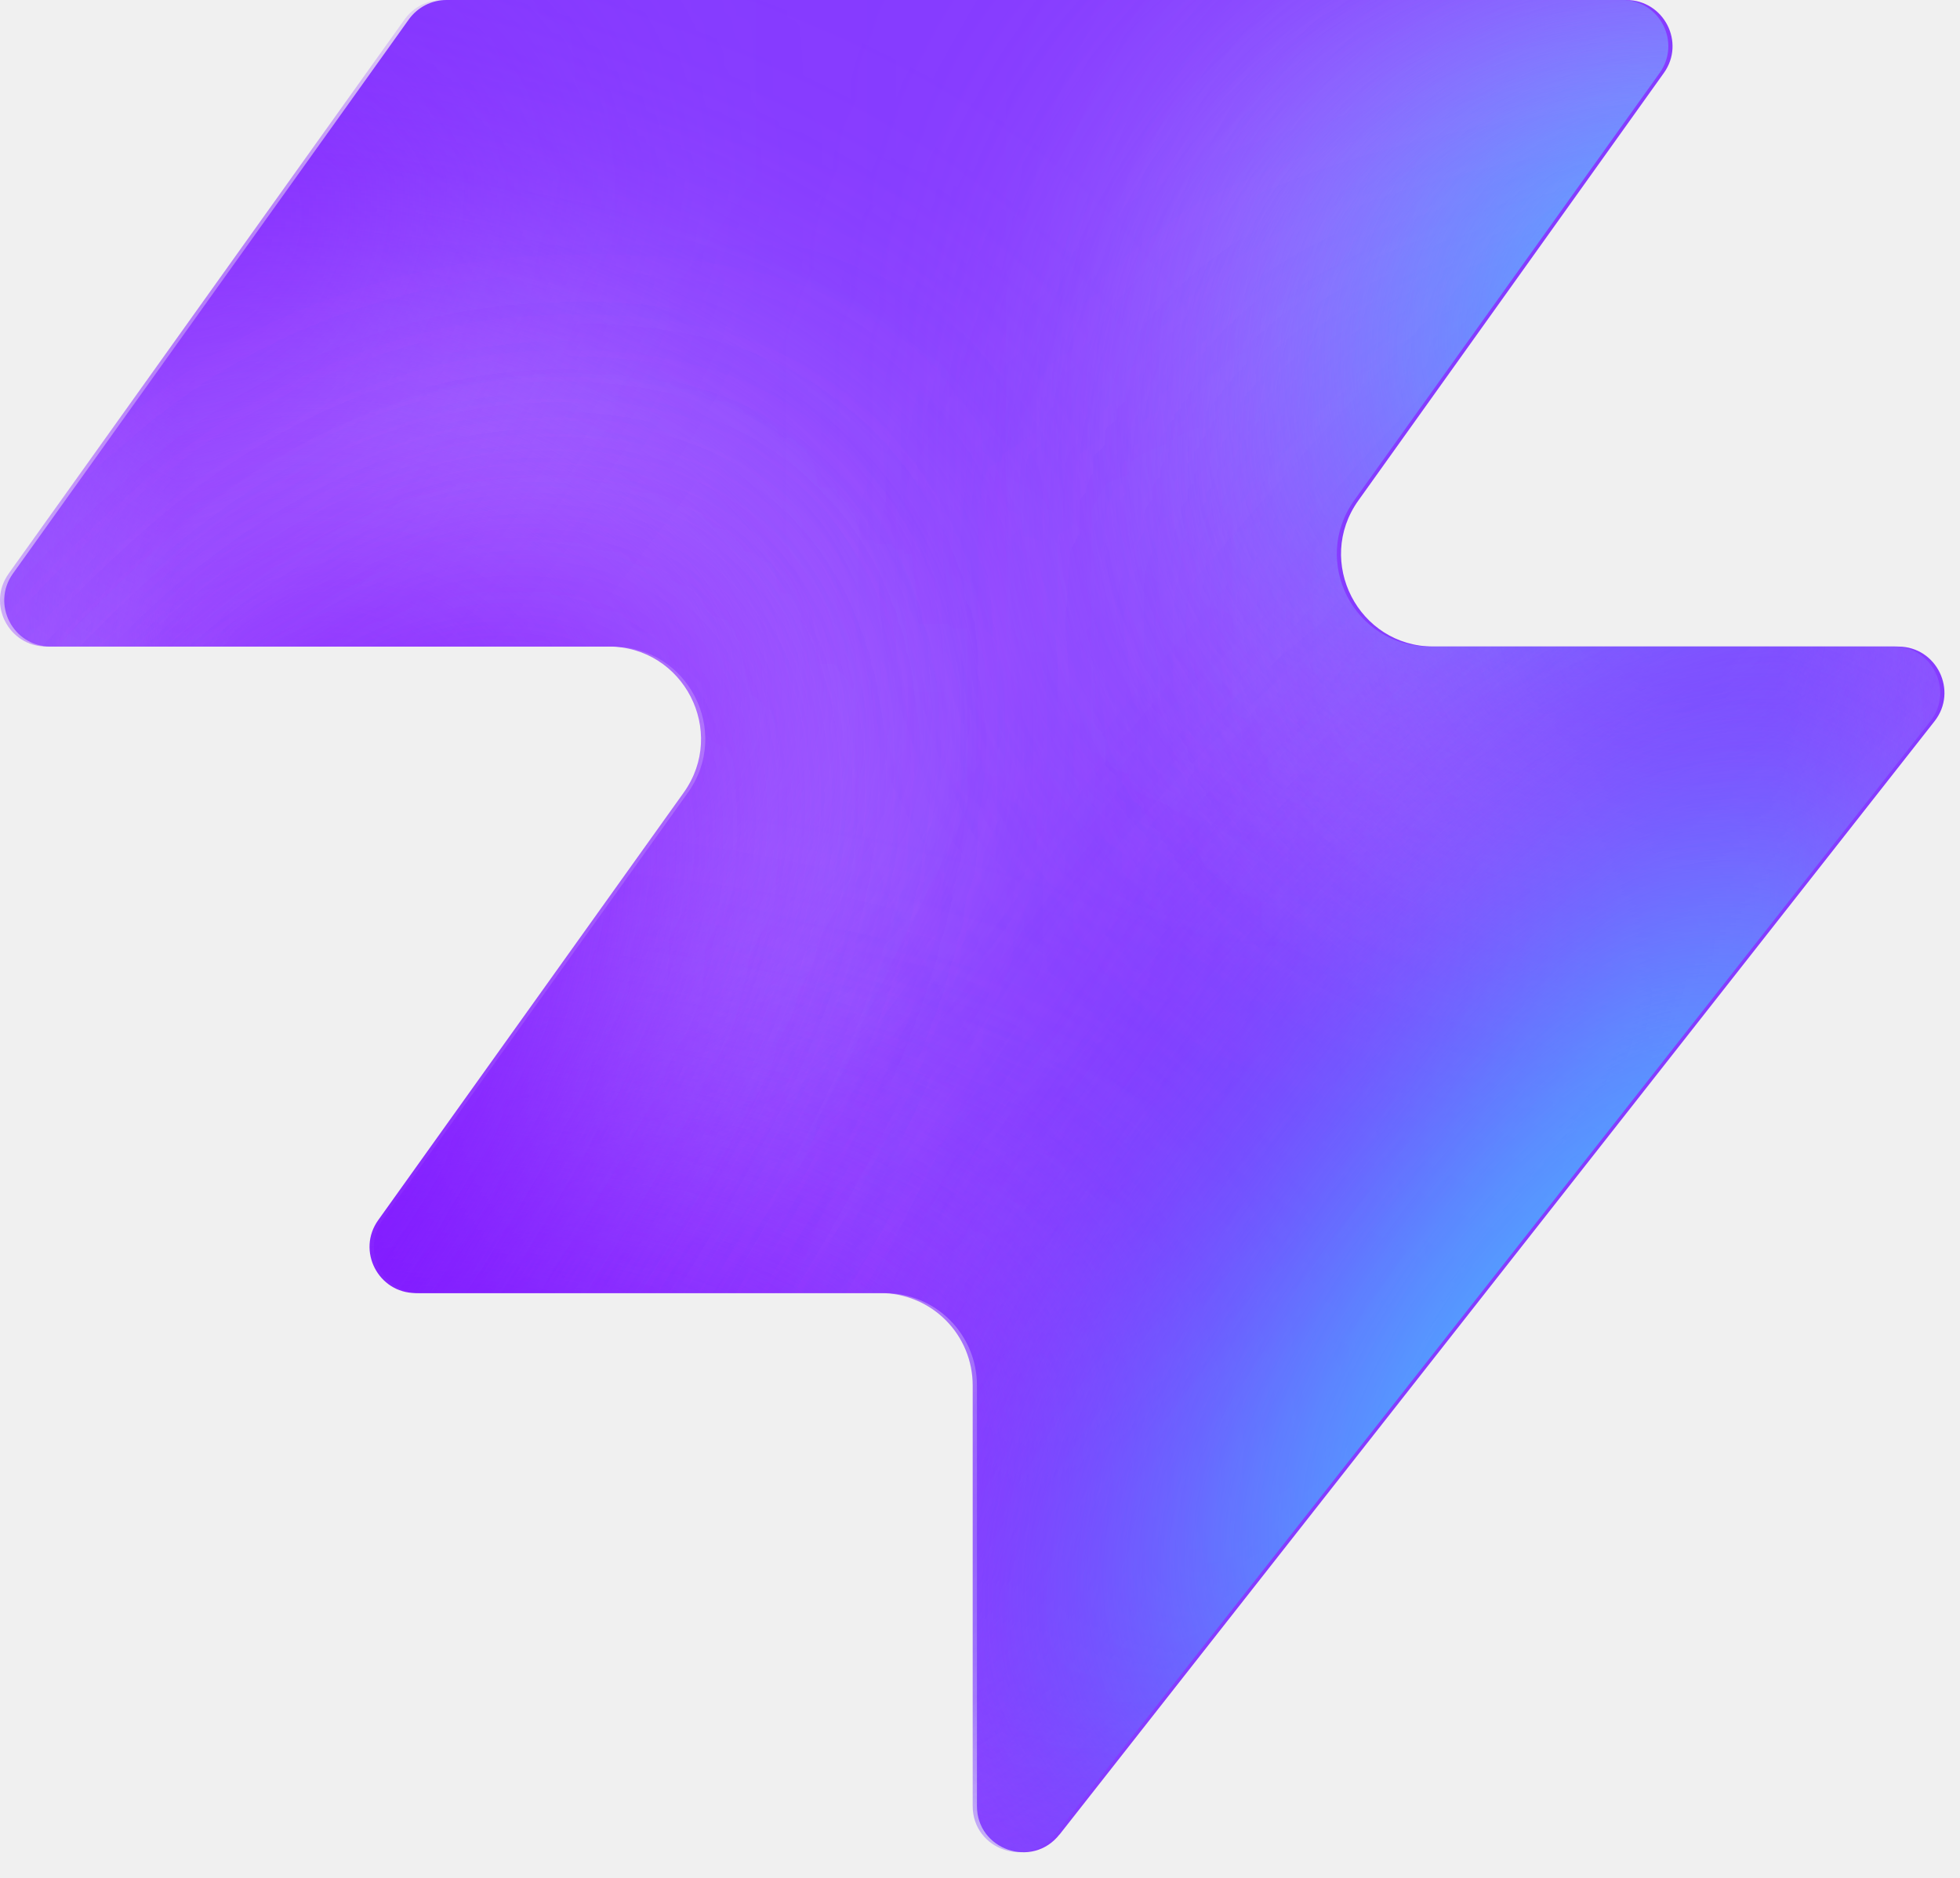
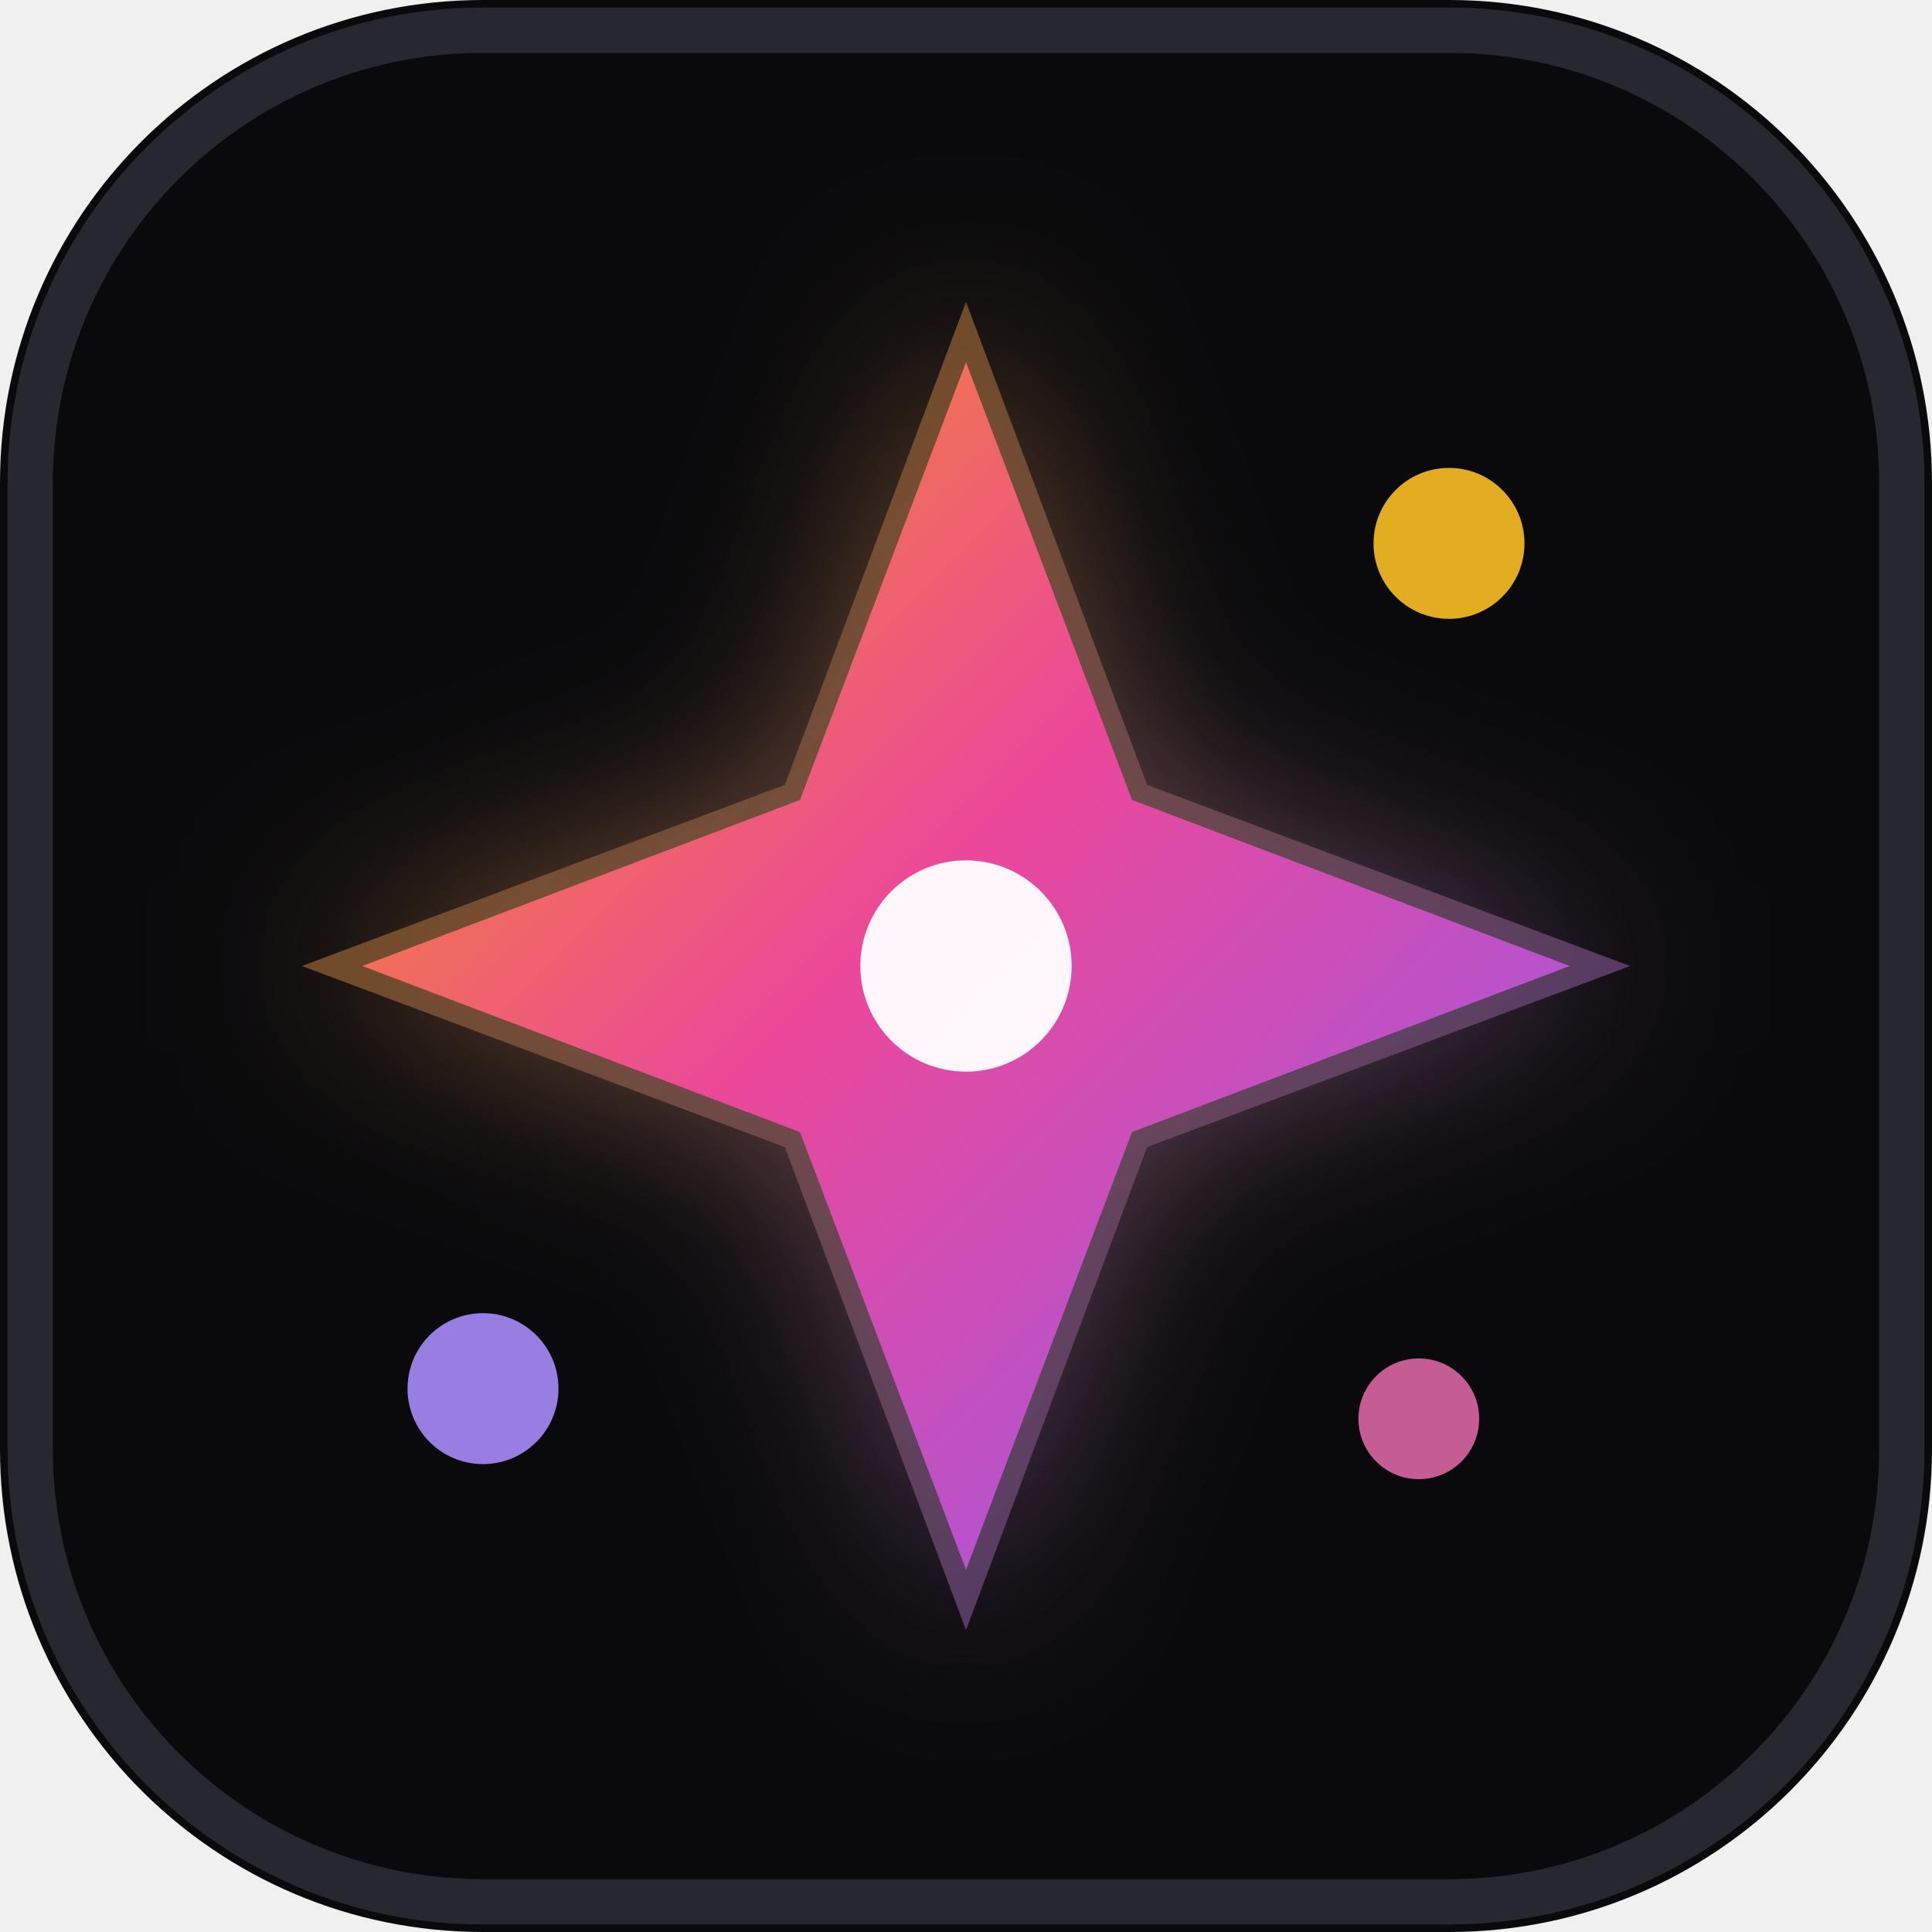
- <svg xmlns="http://www.w3.org/2000/svg" width="48" height="46" fill="none" viewBox="0 0 48 46">
-   <path fill="#863bff" d="M25.946 44.938c-.664.845-2.021.375-2.021-.698V33.937a2.26 2.26 0 0 0-2.262-2.262H10.287c-.92 0-1.456-1.04-.92-1.788l7.48-10.471c1.07-1.497 0-3.578-1.842-3.578H1.237c-.92 0-1.456-1.04-.92-1.788L10.013.474c.214-.297.556-.474.92-.474h28.894c.92 0 1.456 1.04.92 1.788l-7.48 10.471c-1.07 1.498 0 3.579 1.842 3.579h11.377c.943 0 1.473 1.088.89 1.83L25.947 44.94z" style="fill:#863bff;fill:color(display-p3 .525 .23 1);fill-opacity:1" />
-   <mask id="a" width="48" height="46" x="0" y="0" maskUnits="userSpaceOnUse" style="mask-type:alpha">
-     <path fill="#000" d="M25.842 44.938c-.664.844-2.021.375-2.021-.698V33.937a2.26 2.26 0 0 0-2.262-2.262H10.183c-.92 0-1.456-1.04-.92-1.788l7.48-10.471c1.07-1.498 0-3.579-1.842-3.579H1.133c-.92 0-1.456-1.04-.92-1.787L9.91.473c.214-.297.556-.474.92-.474h28.894c.92 0 1.456 1.04.92 1.788l-7.48 10.471c-1.07 1.498 0 3.578 1.842 3.578h11.377c.943 0 1.473 1.088.89 1.832L25.843 44.94z" style="fill:#000;fill-opacity:1" />
-   </mask>
-   <g mask="url(#a)">
-     <g filter="url(#b)">
-       <ellipse cx="5.508" cy="14.704" fill="#ede6ff" rx="5.508" ry="14.704" style="fill:#ede6ff;fill:color(display-p3 .927 .903 1);fill-opacity:1" transform="matrix(.00324 1 1 -.00324 -4.47 31.516)" />
-     </g>
-     <g filter="url(#c)">
-       <ellipse cx="10.399" cy="29.851" fill="#ede6ff" rx="10.399" ry="29.851" style="fill:#ede6ff;fill:color(display-p3 .927 .903 1);fill-opacity:1" transform="matrix(.00324 1 1 -.00324 -39.328 7.883)" />
-     </g>
-     <g filter="url(#d)">
-       <ellipse cx="5.508" cy="30.487" fill="#7e14ff" rx="5.508" ry="30.487" style="fill:#7e14ff;fill:color(display-p3 .492 .077 1);fill-opacity:1" transform="rotate(89.814 -25.913 -14.639)scale(1 -1)" />
-     </g>
-     <g filter="url(#e)">
-       <ellipse cx="5.508" cy="30.599" fill="#7e14ff" rx="5.508" ry="30.599" style="fill:#7e14ff;fill:color(display-p3 .492 .077 1);fill-opacity:1" transform="rotate(89.814 -32.644 -3.334)scale(1 -1)" />
-     </g>
-     <g filter="url(#f)">
-       <ellipse cx="5.508" cy="30.599" fill="#7e14ff" rx="5.508" ry="30.599" style="fill:#7e14ff;fill:color(display-p3 .492 .077 1);fill-opacity:1" transform="matrix(.00324 1 1 -.00324 -34.34 30.47)" />
-     </g>
-     <g filter="url(#g)">
-       <ellipse cx="14.072" cy="22.078" fill="#ede6ff" rx="14.072" ry="22.078" style="fill:#ede6ff;fill:color(display-p3 .927 .903 1);fill-opacity:1" transform="rotate(93.35 24.506 48.493)scale(-1 1)" />
-     </g>
-     <g filter="url(#h)">
-       <ellipse cx="3.47" cy="21.501" fill="#7e14ff" rx="3.47" ry="21.501" style="fill:#7e14ff;fill:color(display-p3 .492 .077 1);fill-opacity:1" transform="rotate(89.009 28.708 47.59)scale(-1 1)" />
-     </g>
-     <g filter="url(#i)">
-       <ellipse cx="3.47" cy="21.501" fill="#7e14ff" rx="3.47" ry="21.501" style="fill:#7e14ff;fill:color(display-p3 .492 .077 1);fill-opacity:1" transform="rotate(89.009 28.708 47.59)scale(-1 1)" />
-     </g>
-     <g filter="url(#j)">
-       <ellipse cx=".387" cy="8.972" fill="#7e14ff" rx="4.407" ry="29.108" style="fill:#7e14ff;fill:color(display-p3 .492 .077 1);fill-opacity:1" transform="rotate(39.51 .387 8.972)" />
-     </g>
-     <g filter="url(#k)">
-       <ellipse cx="47.523" cy="-6.092" fill="#7e14ff" rx="4.407" ry="29.108" style="fill:#7e14ff;fill:color(display-p3 .492 .077 1);fill-opacity:1" transform="rotate(37.892 47.523 -6.092)" />
-     </g>
-     <g filter="url(#l)">
-       <ellipse cx="41.412" cy="6.333" fill="#47bfff" rx="5.971" ry="9.665" style="fill:#47bfff;fill:color(display-p3 .28 .748 1);fill-opacity:1" transform="rotate(37.892 41.412 6.333)" />
-     </g>
-     <g filter="url(#m)">
-       <ellipse cx="-1.879" cy="38.332" fill="#7e14ff" rx="4.407" ry="29.108" style="fill:#7e14ff;fill:color(display-p3 .492 .077 1);fill-opacity:1" transform="rotate(37.892 -1.88 38.332)" />
-     </g>
-     <g filter="url(#n)">
-       <ellipse cx="-1.879" cy="38.332" fill="#7e14ff" rx="4.407" ry="29.108" style="fill:#7e14ff;fill:color(display-p3 .492 .077 1);fill-opacity:1" transform="rotate(37.892 -1.88 38.332)" />
-     </g>
-     <g filter="url(#o)">
-       <ellipse cx="35.651" cy="29.907" fill="#7e14ff" rx="4.407" ry="29.108" style="fill:#7e14ff;fill:color(display-p3 .492 .077 1);fill-opacity:1" transform="rotate(37.892 35.651 29.907)" />
-     </g>
-     <g filter="url(#p)">
-       <ellipse cx="38.418" cy="32.4" fill="#47bfff" rx="5.971" ry="15.297" style="fill:#47bfff;fill:color(display-p3 .28 .748 1);fill-opacity:1" transform="rotate(37.892 38.418 32.4)" />
-     </g>
-   </g>
+ <svg xmlns="http://www.w3.org/2000/svg" viewBox="0 0 64 64" fill="none">
  <defs>
-     <filter id="b" width="60.045" height="41.654" x="-19.77" y="16.149" color-interpolation-filters="sRGB" filterUnits="userSpaceOnUse">
-       <feFlood flood-opacity="0" result="BackgroundImageFix" />
-       <feBlend in="SourceGraphic" in2="BackgroundImageFix" result="shape" />
-       <feGaussianBlur result="effect1_foregroundBlur_2002_17158" stdDeviation="7.659" />
-     </filter>
-     <filter id="c" width="90.34" height="51.437" x="-54.613" y="-7.533" color-interpolation-filters="sRGB" filterUnits="userSpaceOnUse">
-       <feFlood flood-opacity="0" result="BackgroundImageFix" />
-       <feBlend in="SourceGraphic" in2="BackgroundImageFix" result="shape" />
-       <feGaussianBlur result="effect1_foregroundBlur_2002_17158" stdDeviation="7.659" />
-     </filter>
-     <filter id="d" width="79.355" height="29.4" x="-49.64" y="2.03" color-interpolation-filters="sRGB" filterUnits="userSpaceOnUse">
-       <feFlood flood-opacity="0" result="BackgroundImageFix" />
-       <feBlend in="SourceGraphic" in2="BackgroundImageFix" result="shape" />
-       <feGaussianBlur result="effect1_foregroundBlur_2002_17158" stdDeviation="4.596" />
-     </filter>
-     <filter id="e" width="79.579" height="29.4" x="-45.045" y="20.029" color-interpolation-filters="sRGB" filterUnits="userSpaceOnUse">
-       <feFlood flood-opacity="0" result="BackgroundImageFix" />
-       <feBlend in="SourceGraphic" in2="BackgroundImageFix" result="shape" />
-       <feGaussianBlur result="effect1_foregroundBlur_2002_17158" stdDeviation="4.596" />
-     </filter>
-     <filter id="f" width="79.579" height="29.4" x="-43.513" y="21.178" color-interpolation-filters="sRGB" filterUnits="userSpaceOnUse">
-       <feFlood flood-opacity="0" result="BackgroundImageFix" />
-       <feBlend in="SourceGraphic" in2="BackgroundImageFix" result="shape" />
-       <feGaussianBlur result="effect1_foregroundBlur_2002_17158" stdDeviation="4.596" />
-     </filter>
-     <filter id="g" width="74.749" height="58.852" x="15.756" y="-17.901" color-interpolation-filters="sRGB" filterUnits="userSpaceOnUse">
-       <feFlood flood-opacity="0" result="BackgroundImageFix" />
-       <feBlend in="SourceGraphic" in2="BackgroundImageFix" result="shape" />
-       <feGaussianBlur result="effect1_foregroundBlur_2002_17158" stdDeviation="7.659" />
-     </filter>
-     <filter id="h" width="61.377" height="25.362" x="23.548" y="2.284" color-interpolation-filters="sRGB" filterUnits="userSpaceOnUse">
-       <feFlood flood-opacity="0" result="BackgroundImageFix" />
-       <feBlend in="SourceGraphic" in2="BackgroundImageFix" result="shape" />
-       <feGaussianBlur result="effect1_foregroundBlur_2002_17158" stdDeviation="4.596" />
-     </filter>
-     <filter id="i" width="61.377" height="25.362" x="23.548" y="2.284" color-interpolation-filters="sRGB" filterUnits="userSpaceOnUse">
-       <feFlood flood-opacity="0" result="BackgroundImageFix" />
-       <feBlend in="SourceGraphic" in2="BackgroundImageFix" result="shape" />
-       <feGaussianBlur result="effect1_foregroundBlur_2002_17158" stdDeviation="4.596" />
-     </filter>
-     <filter id="j" width="56.045" height="63.649" x="-27.636" y="-22.853" color-interpolation-filters="sRGB" filterUnits="userSpaceOnUse">
-       <feFlood flood-opacity="0" result="BackgroundImageFix" />
-       <feBlend in="SourceGraphic" in2="BackgroundImageFix" result="shape" />
-       <feGaussianBlur result="effect1_foregroundBlur_2002_17158" stdDeviation="4.596" />
-     </filter>
-     <filter id="k" width="54.814" height="64.646" x="20.116" y="-38.415" color-interpolation-filters="sRGB" filterUnits="userSpaceOnUse">
-       <feFlood flood-opacity="0" result="BackgroundImageFix" />
-       <feBlend in="SourceGraphic" in2="BackgroundImageFix" result="shape" />
-       <feGaussianBlur result="effect1_foregroundBlur_2002_17158" stdDeviation="4.596" />
-     </filter>
-     <filter id="l" width="33.541" height="35.313" x="24.641" y="-11.323" color-interpolation-filters="sRGB" filterUnits="userSpaceOnUse">
-       <feFlood flood-opacity="0" result="BackgroundImageFix" />
-       <feBlend in="SourceGraphic" in2="BackgroundImageFix" result="shape" />
-       <feGaussianBlur result="effect1_foregroundBlur_2002_17158" stdDeviation="4.596" />
-     </filter>
-     <filter id="m" width="54.814" height="64.646" x="-29.286" y="6.009" color-interpolation-filters="sRGB" filterUnits="userSpaceOnUse">
-       <feFlood flood-opacity="0" result="BackgroundImageFix" />
-       <feBlend in="SourceGraphic" in2="BackgroundImageFix" result="shape" />
-       <feGaussianBlur result="effect1_foregroundBlur_2002_17158" stdDeviation="4.596" />
-     </filter>
-     <filter id="n" width="54.814" height="64.646" x="-29.286" y="6.009" color-interpolation-filters="sRGB" filterUnits="userSpaceOnUse">
-       <feFlood flood-opacity="0" result="BackgroundImageFix" />
-       <feBlend in="SourceGraphic" in2="BackgroundImageFix" result="shape" />
-       <feGaussianBlur result="effect1_foregroundBlur_2002_17158" stdDeviation="4.596" />
-     </filter>
-     <filter id="o" width="54.814" height="64.646" x="8.244" y="-2.416" color-interpolation-filters="sRGB" filterUnits="userSpaceOnUse">
-       <feFlood flood-opacity="0" result="BackgroundImageFix" />
-       <feBlend in="SourceGraphic" in2="BackgroundImageFix" result="shape" />
-       <feGaussianBlur result="effect1_foregroundBlur_2002_17158" stdDeviation="4.596" />
-     </filter>
-     <filter id="p" width="39.409" height="43.623" x="18.713" y="10.588" color-interpolation-filters="sRGB" filterUnits="userSpaceOnUse">
-       <feFlood flood-opacity="0" result="BackgroundImageFix" />
-       <feBlend in="SourceGraphic" in2="BackgroundImageFix" result="shape" />
-       <feGaussianBlur result="effect1_foregroundBlur_2002_17158" stdDeviation="4.596" />
+     <linearGradient id="ragGradient" x1="0%" y1="0%" x2="100%" y2="100%">
+       <stop offset="0%" stop-color="#F59E0B" />
+       <stop offset="45%" stop-color="#EC4899" />
+       <stop offset="100%" stop-color="#8B5CF6" />
+     </linearGradient>
+     <linearGradient id="glowGrad" x1="0%" y1="0%" x2="100%" y2="100%">
+       <stop offset="0%" stop-color="#F59E0B" stop-opacity="0.8" />
+       <stop offset="100%" stop-color="#8B5CF6" stop-opacity="0.8" />
+     </linearGradient>
+     <filter id="glow" x="-20%" y="-20%" width="140%" height="140%">
+       <feGaussianBlur stdDeviation="3" result="blur" />
+       <feComposite in="SourceGraphic" in2="blur" operator="over" />
    </filter>
  </defs>
+   <rect width="64" height="64" rx="16" fill="#0A0A0C" />
+   <rect x="1" y="1" width="62" height="62" rx="15" stroke="#272730" stroke-width="1.5" />
+   <path d="M32 10 L38 26 L54 32 L38 38 L32 54 L26 38 L10 32 L26 26 Z" fill="url(#glowGrad)" filter="url(#glow)" opacity="0.6" />
+   <path d="M32 12 L37.5 26.5 L52 32 L37.5 37.5 L32 52 L26.5 37.5 L12 32 L26.5 26.5 Z" fill="url(#ragGradient)" />
+   <circle cx="32" cy="32" r="3.5" fill="#FFFFFF" opacity="0.95" />
+   <circle cx="48" cy="18" r="2.5" fill="#FBBF24" opacity="0.9" />
+   <circle cx="16" cy="46" r="2.5" fill="#A78BFA" opacity="0.9" />
+   <circle cx="47" cy="47" r="2" fill="#F472B6" opacity="0.8" />
</svg>
